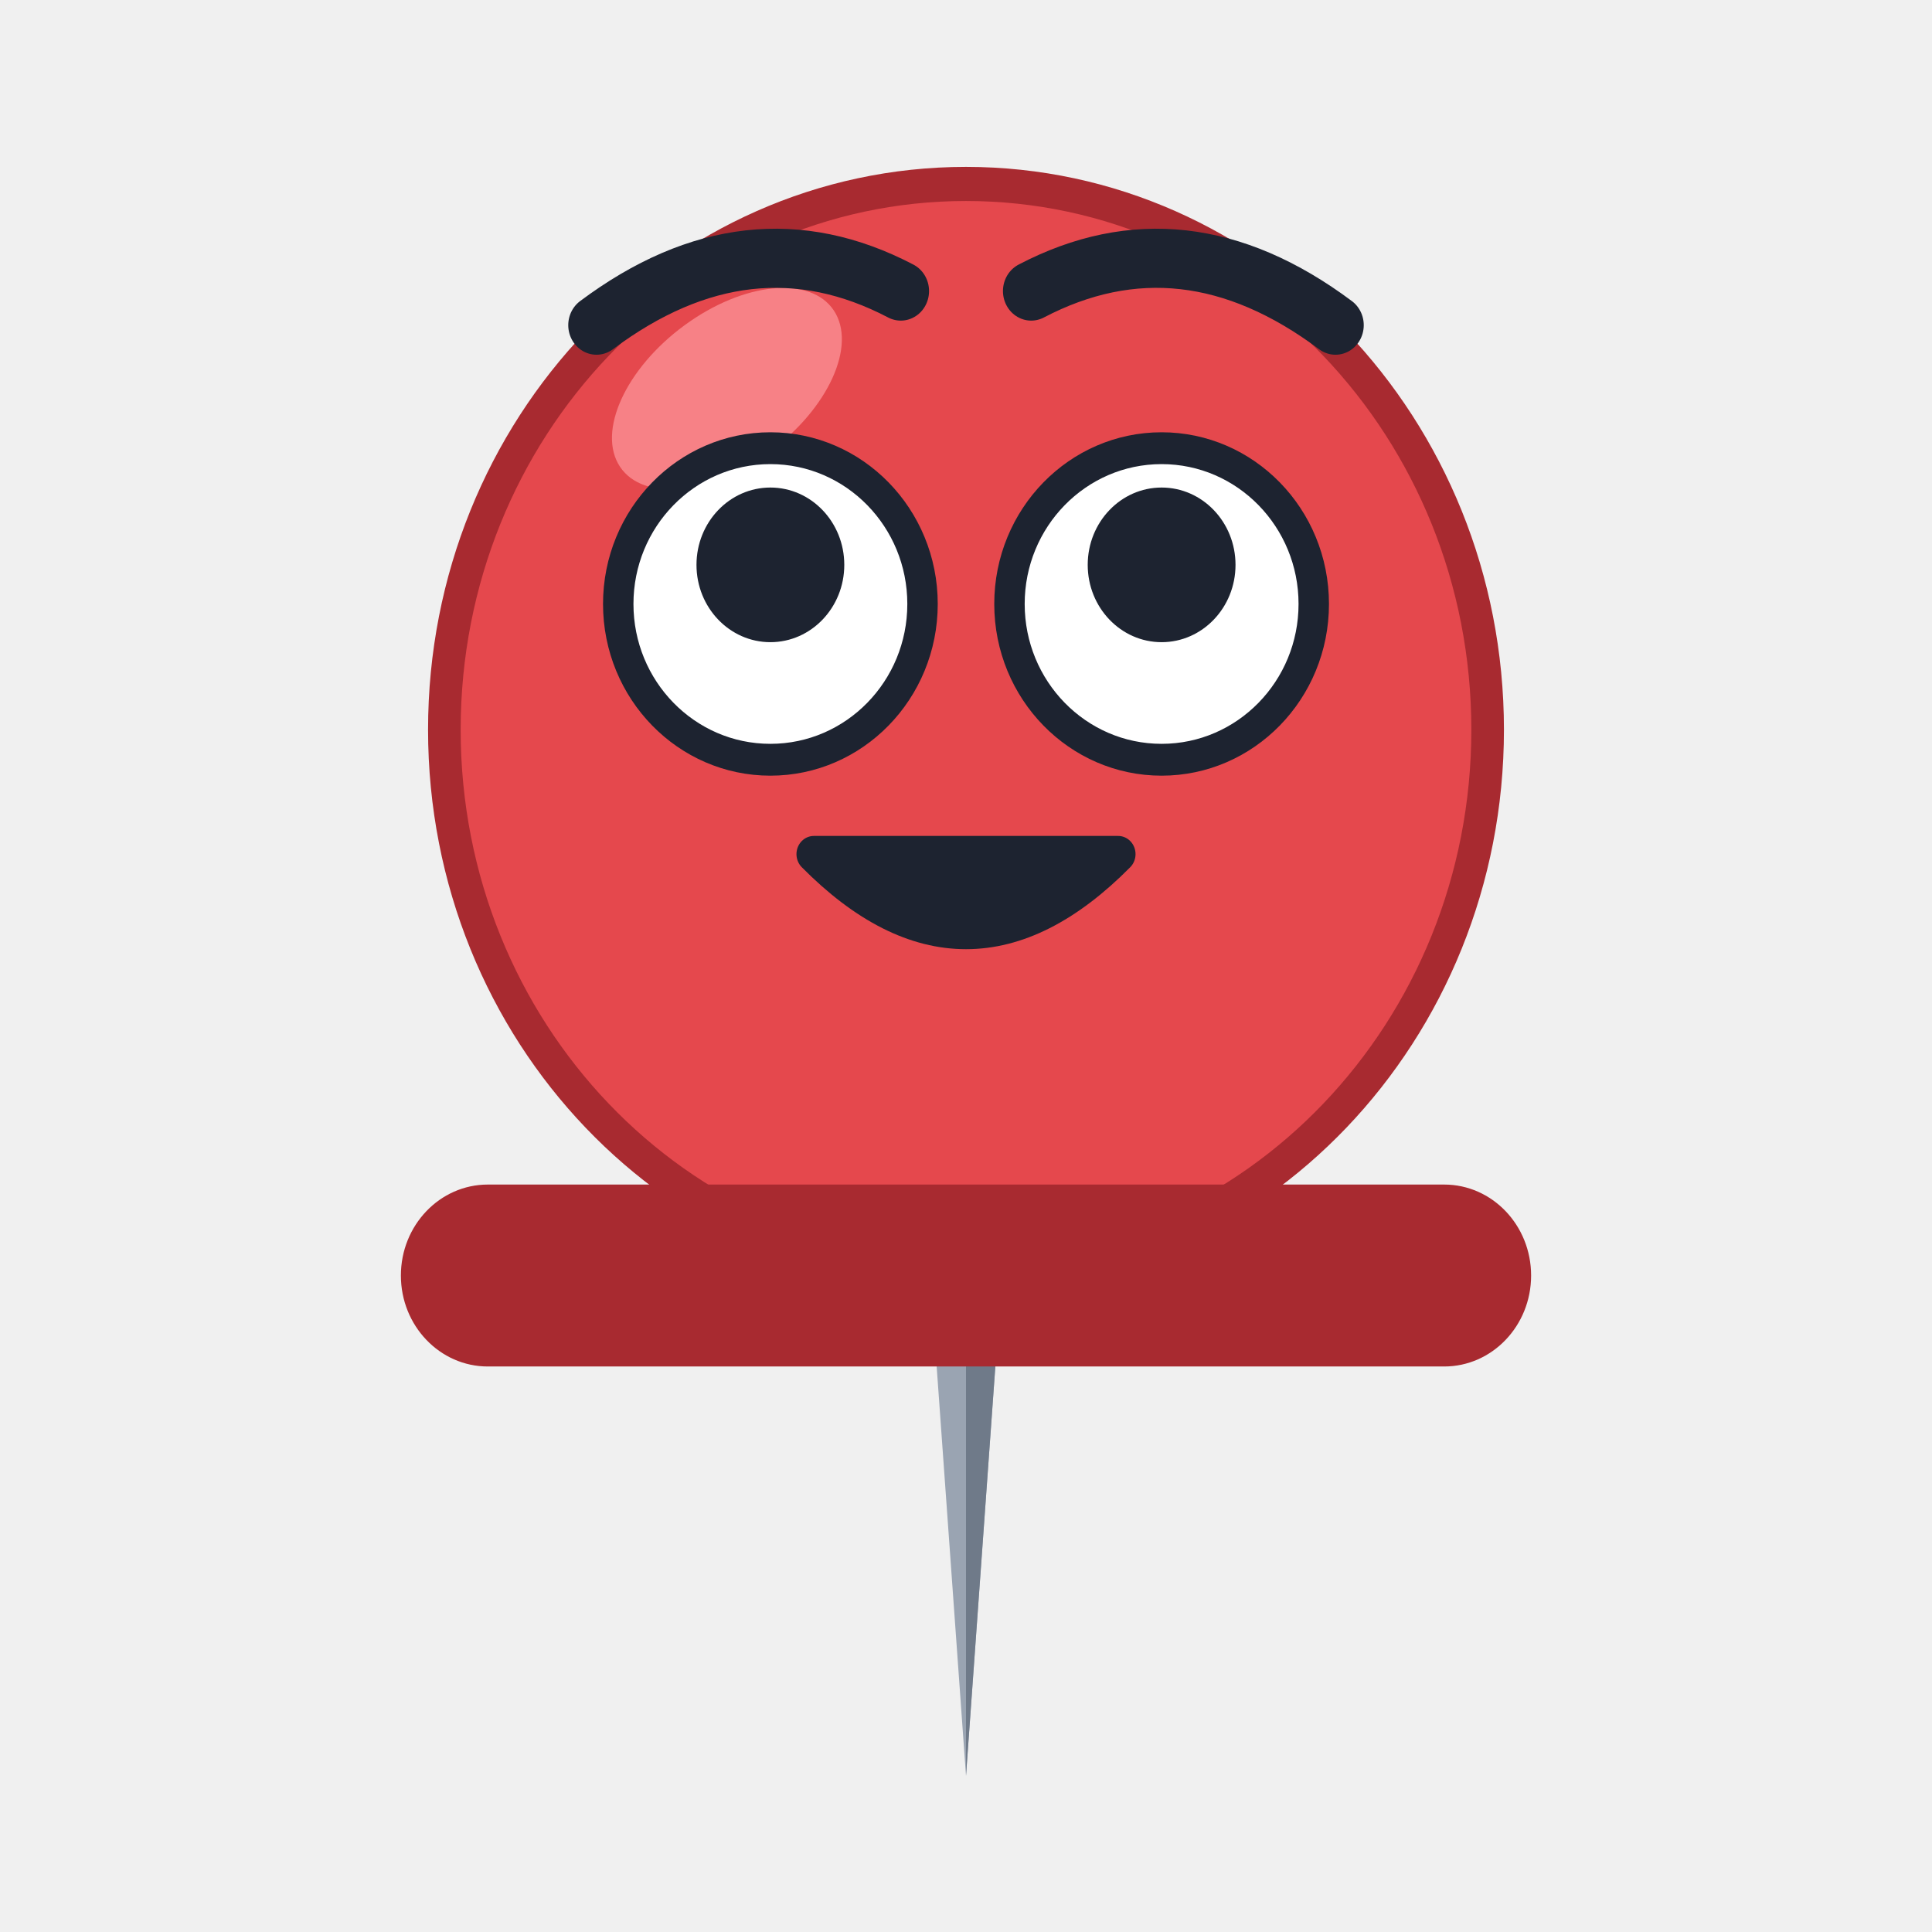
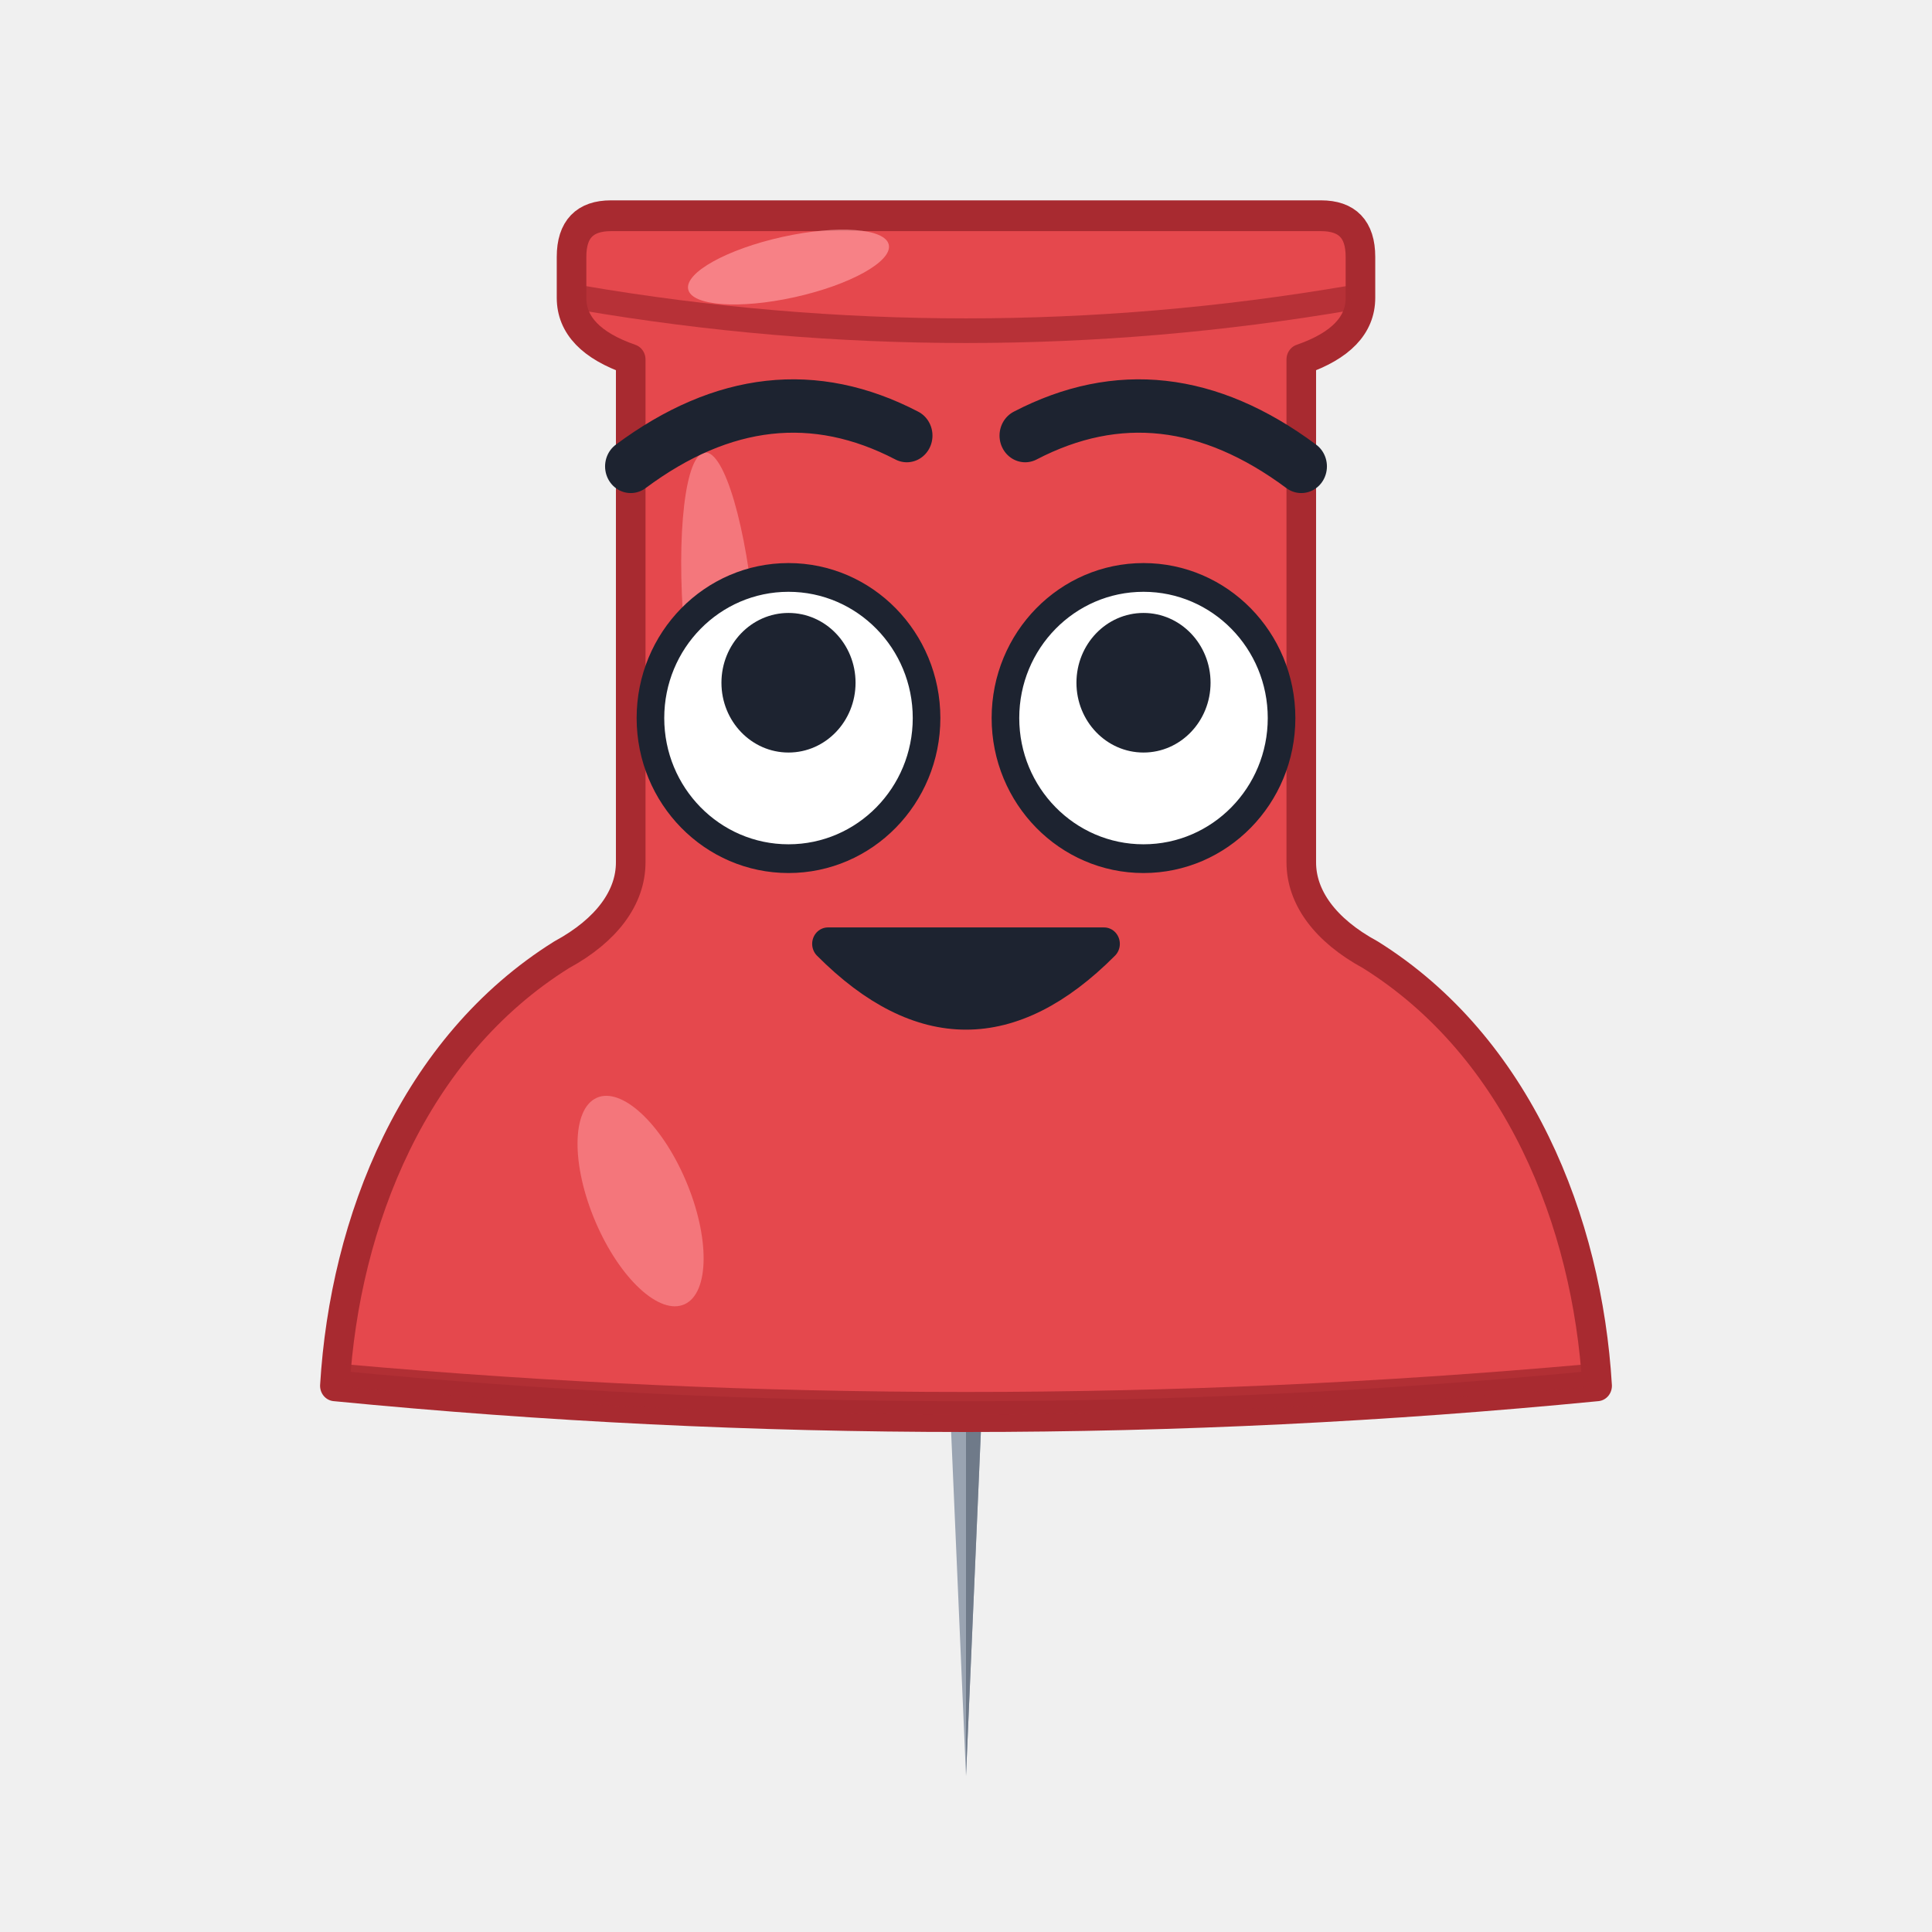
<svg xmlns="http://www.w3.org/2000/svg" width="96" height="96" viewBox="0 0 96 96">
-   <g transform="translate(0 -1.76) rotate(0 48 90) translate(48 90) scale(1.08 1.13) translate(-48 -90)">
-     <polygon points="46.5,70 49.5,70 48,90" fill="#9aa4b2" />
-     <polygon points="48,70 49.5,70 48,90" fill="#6f7a89" />
-     <circle cx="48" cy="44" r="24" fill="#e5484d" stroke="#a82a30" stroke-width="1.5" />
-     <ellipse cx="37" cy="29" rx="6" ry="3.4" transform="rotate(-35 37 29)" fill="#ff9a9e" opacity="0.7" />
-     <rect x="22" y="64" width="52" height="8" rx="4" fill="#a82a30" />
+   <g transform="translate(0 -1.76) rotate(0 48 90) translate(48 90) scale(0.98 1.02) translate(-48 -90)">
+     <polygon points="47.1,70 48.9,70 48,90" fill="#9aa4b2" />
+     <polygon points="48,70 48.9,70 48,90" fill="#6f7a89" />
+     <path d="M30 14 H66 Q68 14 68 16 V18 Q68 20 65 21 L65 21.5 V45.5 C65 47.2 66.2 48.8 68.5 50 C76 54.5 79.5 63 80 71 Q48 74 16 71 C16.5 63 20 54.5 27.5 50 C29.8 48.8 31 47.2 31 45.5 V21.5 L31 21 Q28 20 28 18 V16 Q28 14 30 14 Z" fill="#e5484d" stroke="#a82a30" stroke-width="1.5" stroke-linejoin="round" />
+     <path d="M28.5 18 Q48 21.2 67.5 18" fill="none" stroke="#a82a30" stroke-width="1.2" opacity="0.75" />
+     <path d="M16.5 70.5 Q48 73.2 79.5 70.5" fill="none" stroke="#a82a30" stroke-width="1.1" opacity="0.85" />
+     <ellipse cx="39" cy="16.5" rx="5.2" ry="1.5" transform="rotate(-12 39 16.5)" fill="#ff9a9e" opacity="0.7" />
+     <ellipse cx="35.5" cy="34" rx="1.8" ry="8.5" transform="rotate(-5 35.5 34)" fill="#ff9a9e" opacity="0.58" />
+     <ellipse cx="31.5" cy="62" rx="2.5" ry="5.5" transform="rotate(-24 31.5 62)" fill="#ff9a9e" opacity="0.56" />
    <clipPath id="eyeL">
      <ellipse cx="39" cy="38.47" rx="7" ry="6.85" />
    </clipPath>
    <ellipse cx="39" cy="38.47" rx="7" ry="6.85" fill="#ffffff" stroke="#1d2330" stroke-width="1.4" />
    <circle cx="39" cy="36.75" r="3.4" fill="#1d2330" clip-path="url(#eyeL)" />
    <clipPath id="eyeR">
      <ellipse cx="57" cy="38.47" rx="7" ry="6.85" />
    </clipPath>
    <ellipse cx="57" cy="38.47" rx="7" ry="6.85" fill="#ffffff" stroke="#1d2330" stroke-width="1.4" />
    <circle cx="57" cy="36.75" r="3.4" fill="#1d2330" clip-path="url(#eyeR)" />
    <path d="M31 26.21 Q38 21.21 45 24.71" fill="none" stroke="#1d2330" stroke-width="2.6" stroke-linecap="round" />
    <path d="M51 24.71 Q58 21.21 65 26.21" fill="none" stroke="#1d2330" stroke-width="2.6" stroke-linecap="round" />
    <path d="M41 49.47 Q48 56.23 55 49.47 Z" fill="#1d2330" stroke="#1d2330" stroke-width="1.6" stroke-linejoin="round" />
  </g>
</svg>
